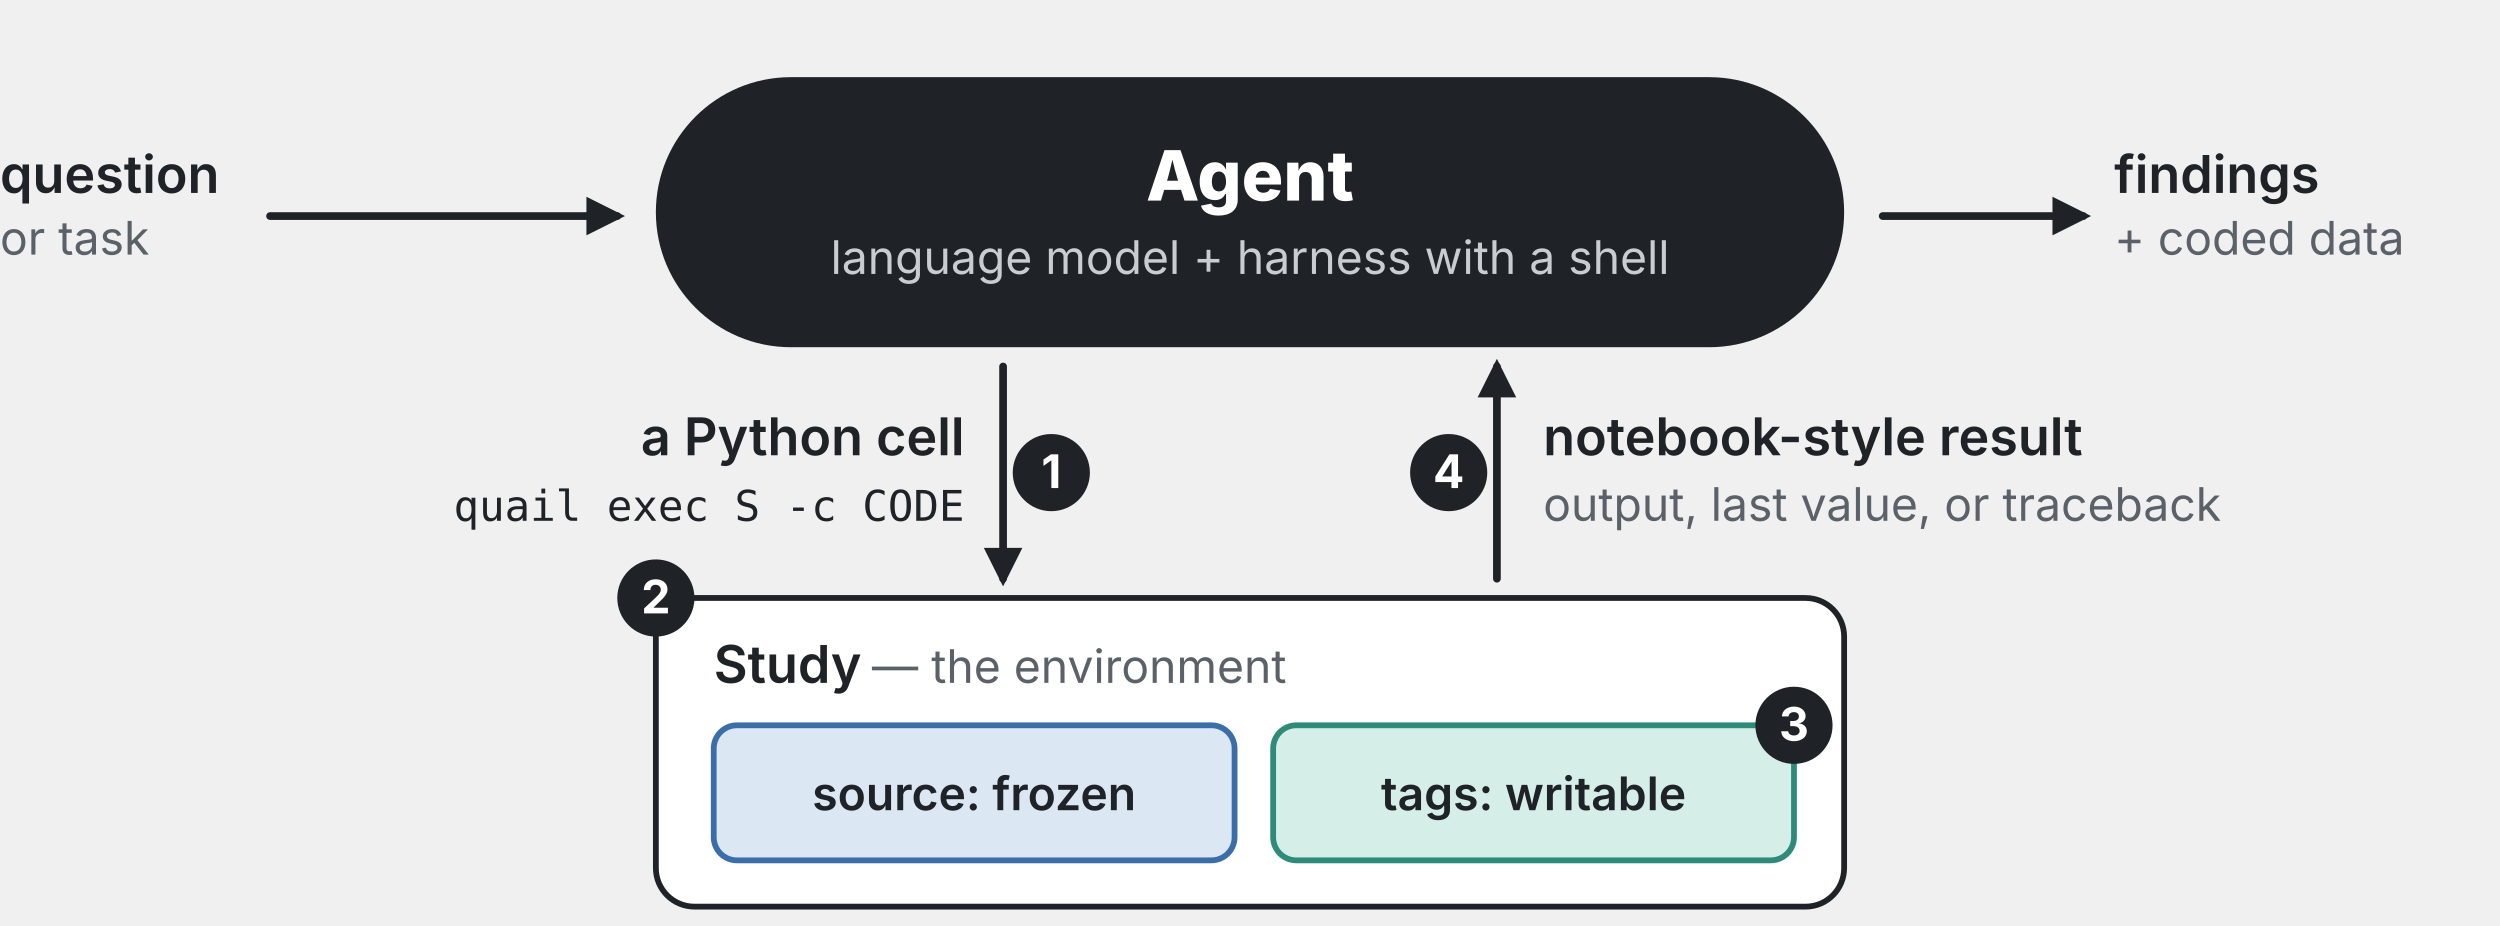
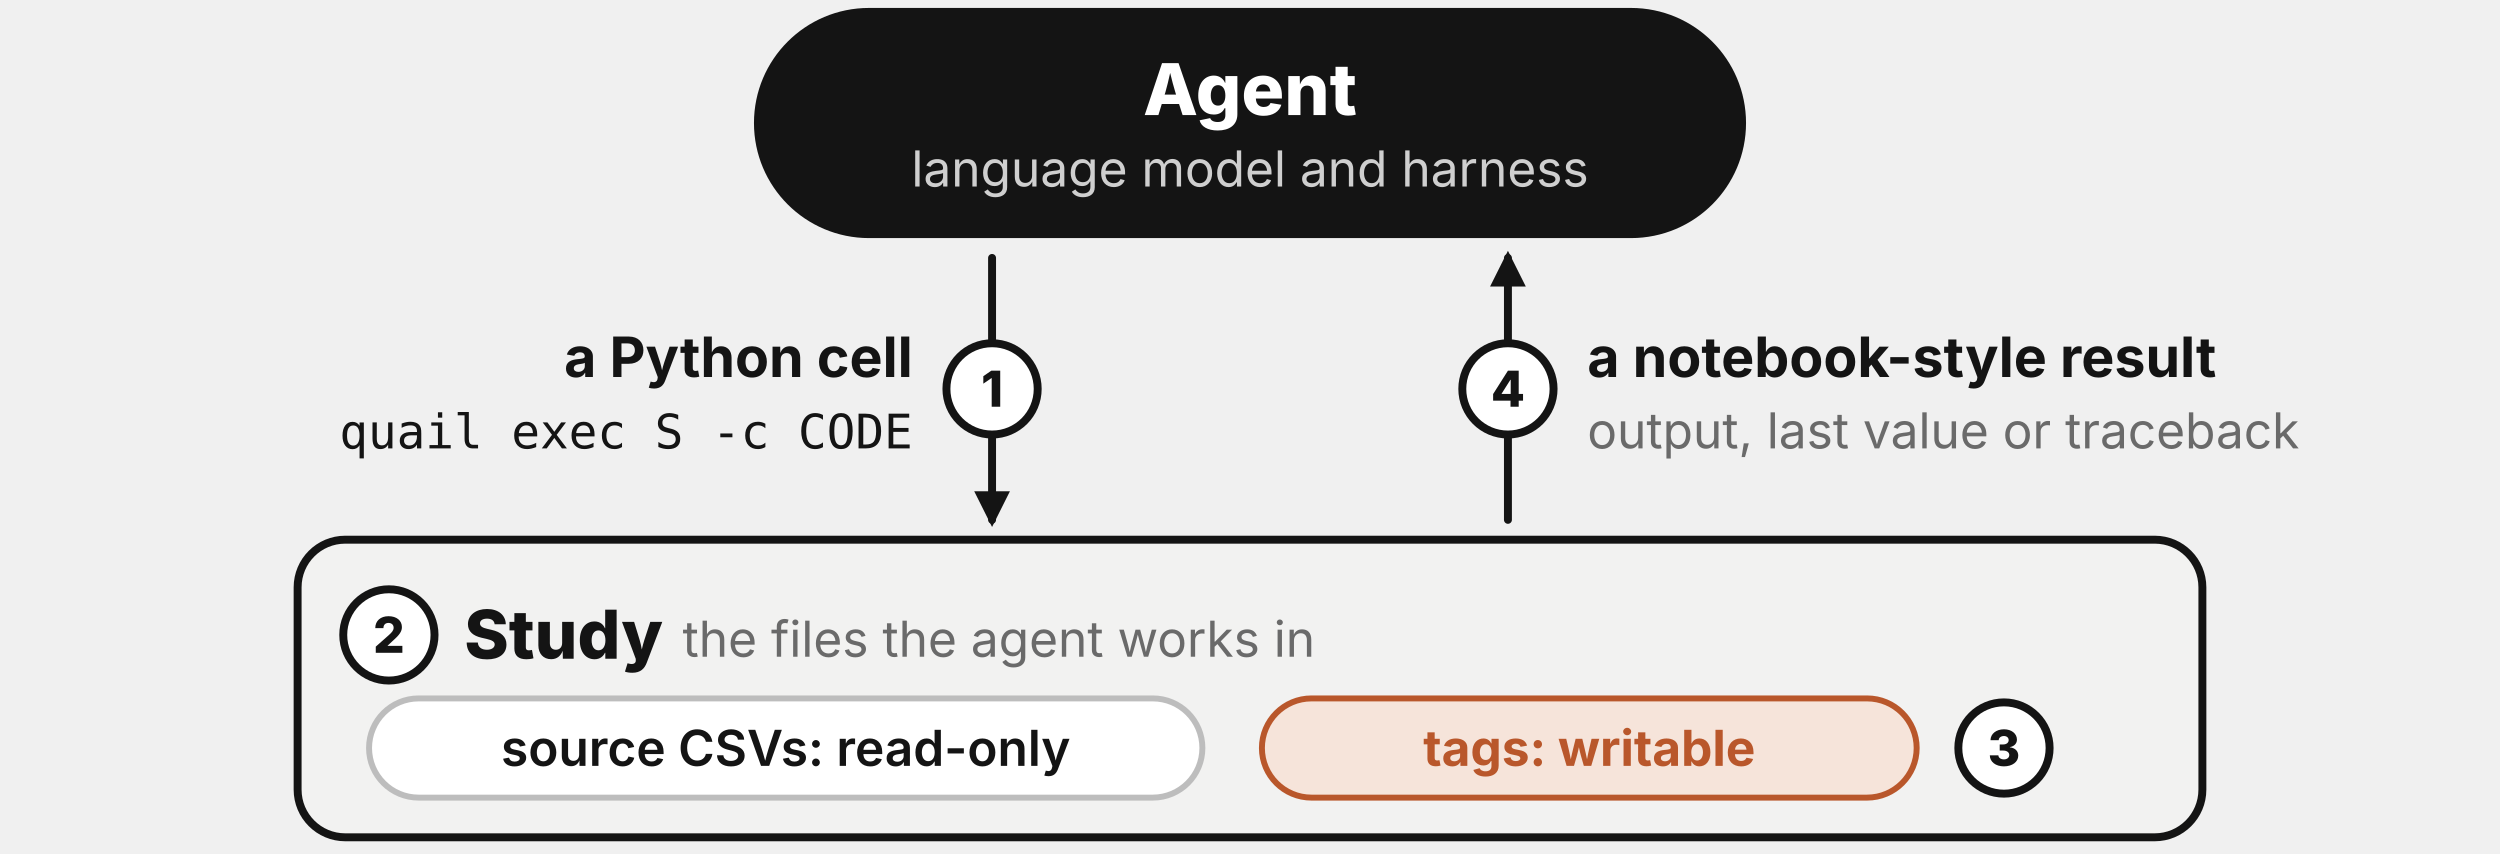
- <svg xmlns="http://www.w3.org/2000/svg" viewBox="0 0 1296 480" width="1296" height="480">
+ <svg xmlns="http://www.w3.org/2000/svg" viewBox="0 0 1260 430" width="1260" height="430">
  <style>
-     text { font-family: Inter, sans-serif; fill: #1F2328; }
-     .l { font-size: 27px; font-weight: 600; }
-     .s { font-size: 24px; fill: #5B6168; }
-     .m { font-family: 'JetBrains Mono', monospace; font-size: 22px; }
-     .ln { fill: none; stroke: #1F2328; stroke-width: 4; stroke-linecap: round; }
-     .b circle { fill: #1F2328; }
-     .b text { fill: #fff; font-size: 24px; font-weight: 700; text-anchor: middle; }
-     text { font-variant-ligatures: none; }
+     text { font-family: Inter, sans-serif; fill: #141414; font-variant-ligatures: none; }
+     .t { font-size: 34px; font-weight: 800; }
+     .l { font-size: 28px; font-weight: 700; }
+     .s { font-size: 25px; fill: #6A6A6A; }
+     .m { font-family: 'JetBrains Mono', monospace; font-size: 24px; }
+     .ln { fill: none; stroke: #141414; stroke-width: 4; stroke-linecap: round; }
+     .nb { fill: #fff; stroke: #141414; stroke-width: 4; }
+     .nt { font-size: 25px; font-weight: 800; text-anchor: middle; }
  </style>
  <defs>
-     <marker id="a" viewBox="0 0 10 10" refX="8" refY="5" markerWidth="5" markerHeight="5" orient="auto-start-reverse">
-       <path d="M0,0 L10,5 L0,10 z" fill="#1F2328" />
+     <marker id="a" viewBox="0 0 10 10" refX="8" refY="5" markerWidth="4.5" markerHeight="4.5" orient="auto-start-reverse">
+       <path d="M0,0 L10,5 L0,10 z" fill="#141414" />
    </marker>
  </defs>
-   <text class="l" x="0" y="100">question</text>
-   <text class="s" x="0" y="132">or task</text>
-   <line class="ln" x1="140" y1="112" x2="320" y2="112" marker-end="url(#a)" />
-   <rect x="340" y="40" width="616" height="140" rx="70" fill="#1F2328" />
-   <text x="648" y="104" text-anchor="middle" style="font-size:36px;font-weight:800;fill:#fff">Agent</text>
-   <text x="648" y="142" text-anchor="middle" style="font-size:24px;fill:#C9CDD2">language model + harness with a shell</text>
-   <line class="ln" x1="976" y1="112" x2="1080" y2="112" marker-end="url(#a)" />
-   <text class="l" x="1096" y="100">findings</text>
-   <text class="s" x="1096" y="132">+ coded data</text>
-   <path class="ln" d="M520,190 L520,300" marker-end="url(#a)" />
-   <text class="l" x="500" y="236" text-anchor="end">a Python cell</text>
-   <text class="m" x="500" y="270" text-anchor="end">quail exec S -c CODE</text>
-   <g class="b">
-     <circle cx="545" cy="245" r="20" />
-     <text x="545" y="253">1</text>
-   </g>
-   <path class="ln" d="M776,300 L776,190" marker-end="url(#a)" />
-   <text class="l" x="800" y="236">notebook-style result</text>
-   <text class="s" x="800" y="270">output, last value, or traceback</text>
-   <g class="b">
-     <circle cx="751" cy="245" r="20" />
-     <text x="751" y="253">4</text>
-   </g>
-   <rect x="340" y="310" width="616" height="160" rx="20" fill="#fff" stroke="#1F2328" stroke-width="3" />
-   <text class="l" x="370" y="354">Study</text>
-   <text class="s" x="452" y="354">— the environment</text>
-   <rect x="370" y="376" width="270" height="70" rx="12" fill="#DCE7F4" stroke="#3B6EA8" stroke-width="3" />
-   <text x="505" y="420" text-anchor="middle" style="font-size:24px;font-weight:600">source: frozen</text>
-   <rect x="660" y="376" width="270" height="70" rx="12" fill="#D5EEE8" stroke="#2E8B7A" stroke-width="3" />
-   <text x="795" y="420" text-anchor="middle" style="font-size:24px;font-weight:600">tags: writable</text>
-   <g class="b">
-     <circle cx="340" cy="310" r="20" />
-     <text x="340" y="318">2</text>
-   </g>
-   <g class="b">
-     <circle cx="930" cy="376" r="20" />
-     <text x="930" y="384">3</text>
-   </g>
+   <rect x="380" y="4" width="500" height="116" rx="58" fill="#141414" />
+   <text x="630" y="58" text-anchor="middle" style="font-size:36px;font-weight:800;fill:#fff">Agent</text>
+   <text x="630" y="94" text-anchor="middle" style="font-size:25px;fill:#CFCFCF">language model and harness</text>
+   <path class="ln" d="M500,130 L500,262" marker-end="url(#a)" />
+   <circle class="nb" cx="500" cy="196" r="23" />
+   <text class="nt" x="500" y="205">1</text>
+   <text class="l" x="460" y="190" text-anchor="end">a Python cell</text>
+   <text class="m" x="460" y="226" text-anchor="end">quail exec S -c CODE</text>
+   <path class="ln" d="M760,262 L760,130" marker-end="url(#a)" />
+   <circle class="nb" cx="760" cy="196" r="23" />
+   <text class="nt" x="760" y="205">4</text>
+   <text class="l" x="800" y="190">a notebook-style result</text>
+   <text class="s" x="800" y="226">output, last value or traceback</text>
+   <rect x="150" y="272" width="960" height="150" rx="24" fill="#F2F2F1" stroke="#141414" stroke-width="4" />
+   <circle class="nb" cx="196" cy="320" r="23" />
+   <text class="nt" x="196" y="329">2</text>
+   <text class="t" x="234" y="332">Study</text>
+   <text class="s" x="344" y="331">the files the agent works in</text>
+   <rect x="186" y="352" width="420" height="50" rx="25" fill="#fff" stroke="#BDBDBD" stroke-width="3" />
+   <text x="396" y="386" text-anchor="middle" style="font-size:25px;font-weight:600">source CSVs: read-only</text>
+   <rect x="636" y="352" width="330" height="50" rx="25" fill="#F6E4DA" stroke="#B9572B" stroke-width="3" />
+   <text x="801" y="386" text-anchor="middle" style="font-size:25px;font-weight:700;fill:#B9572B">tags: writable</text>
+   <circle class="nb" cx="1010" cy="377" r="23" />
+   <text class="nt" x="1010" y="386">3</text>
</svg>
